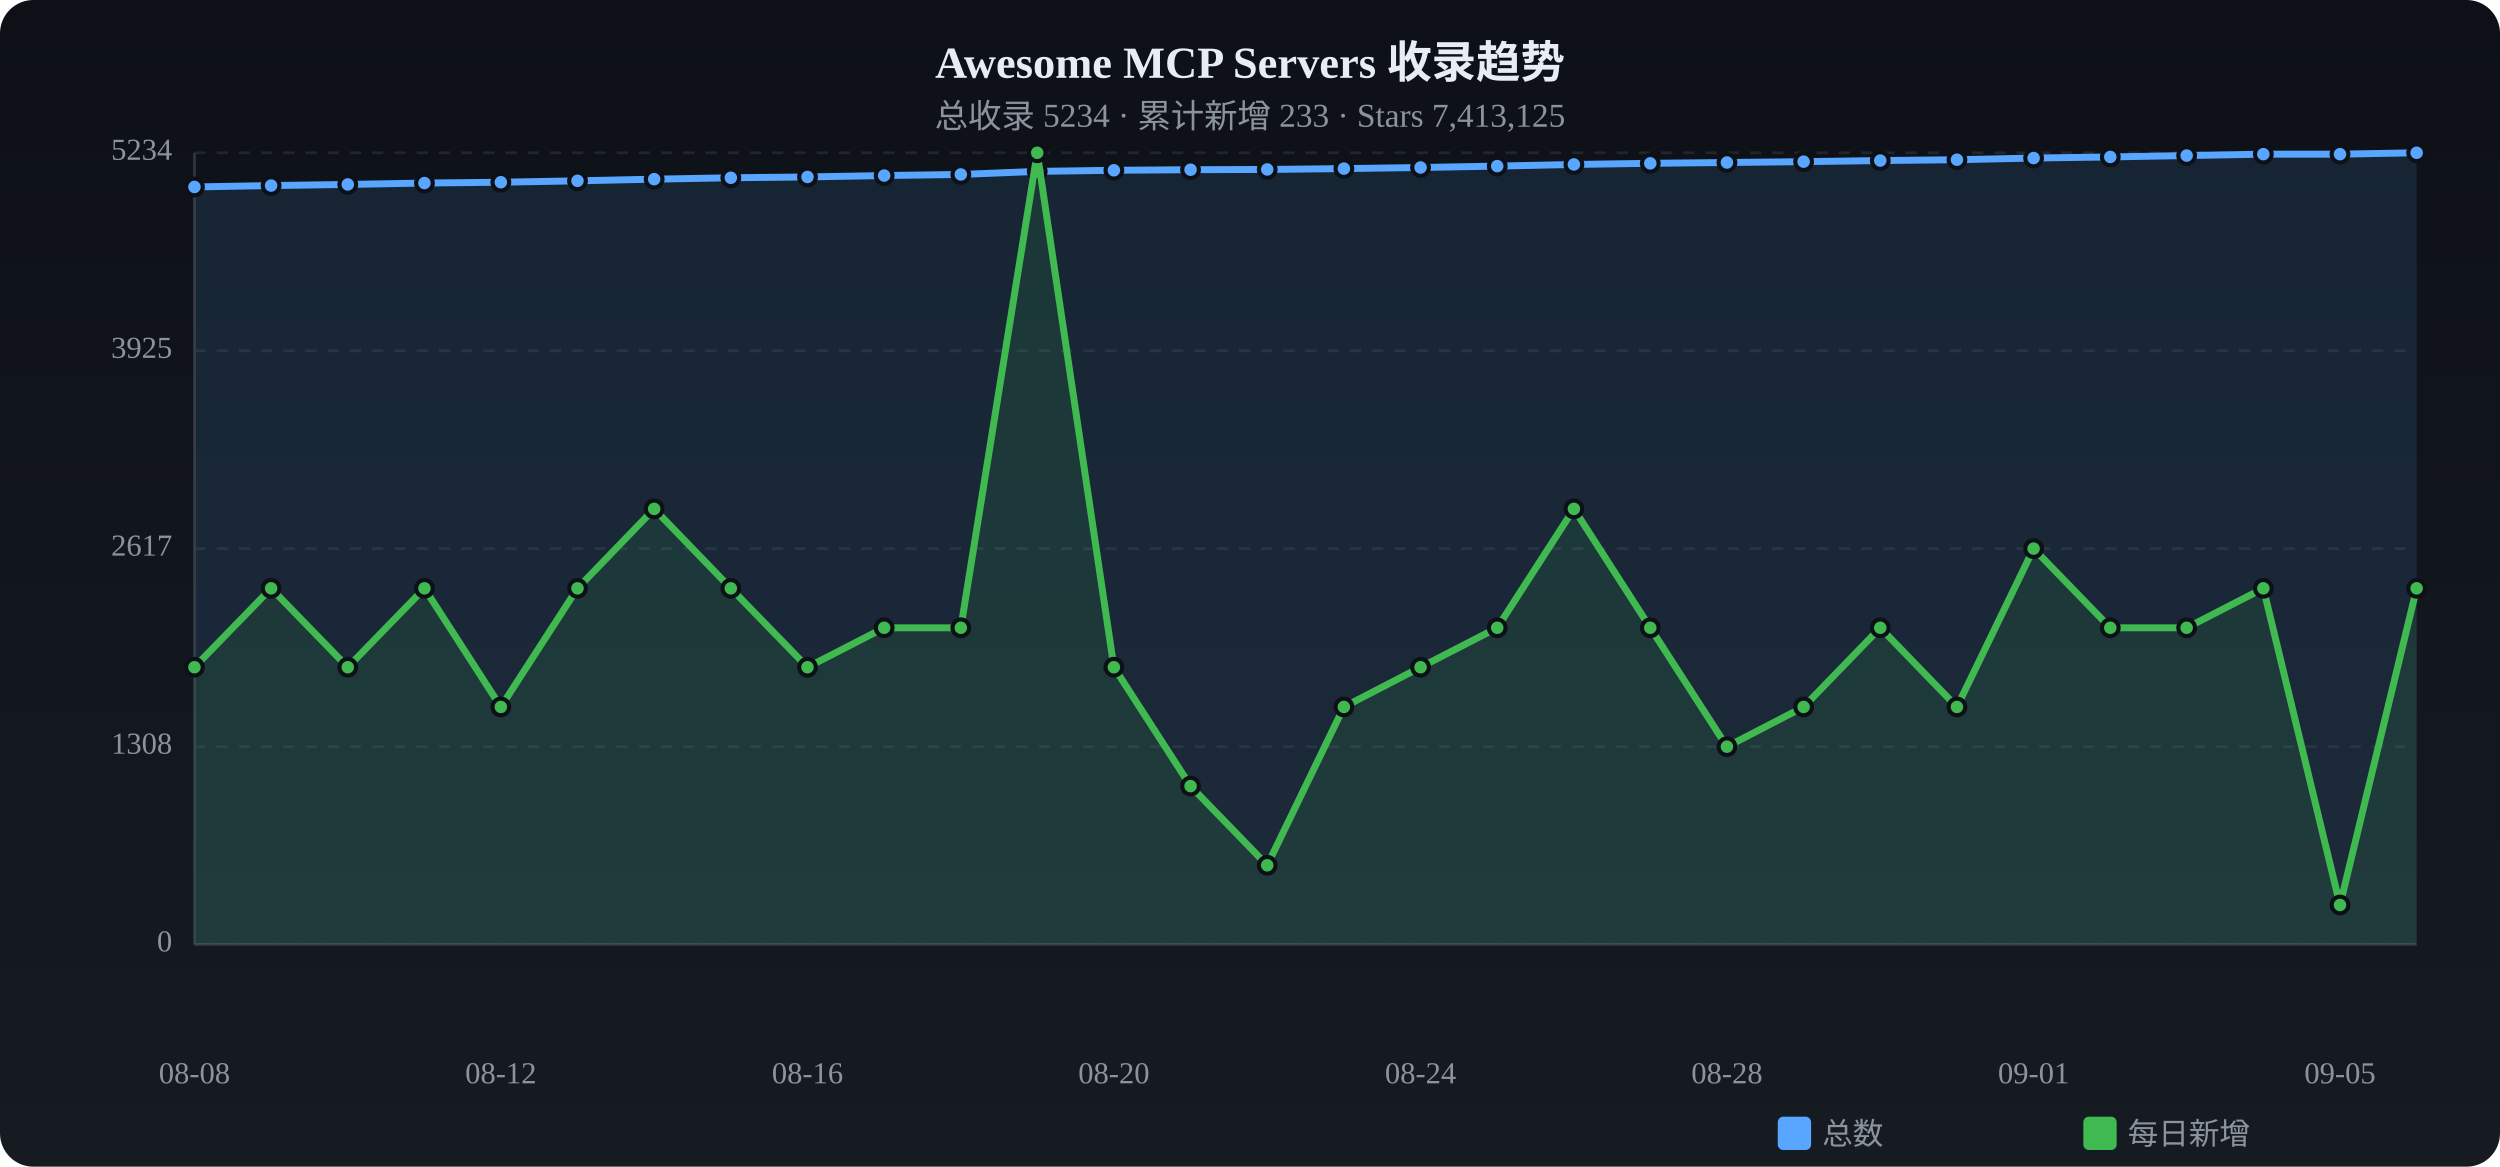
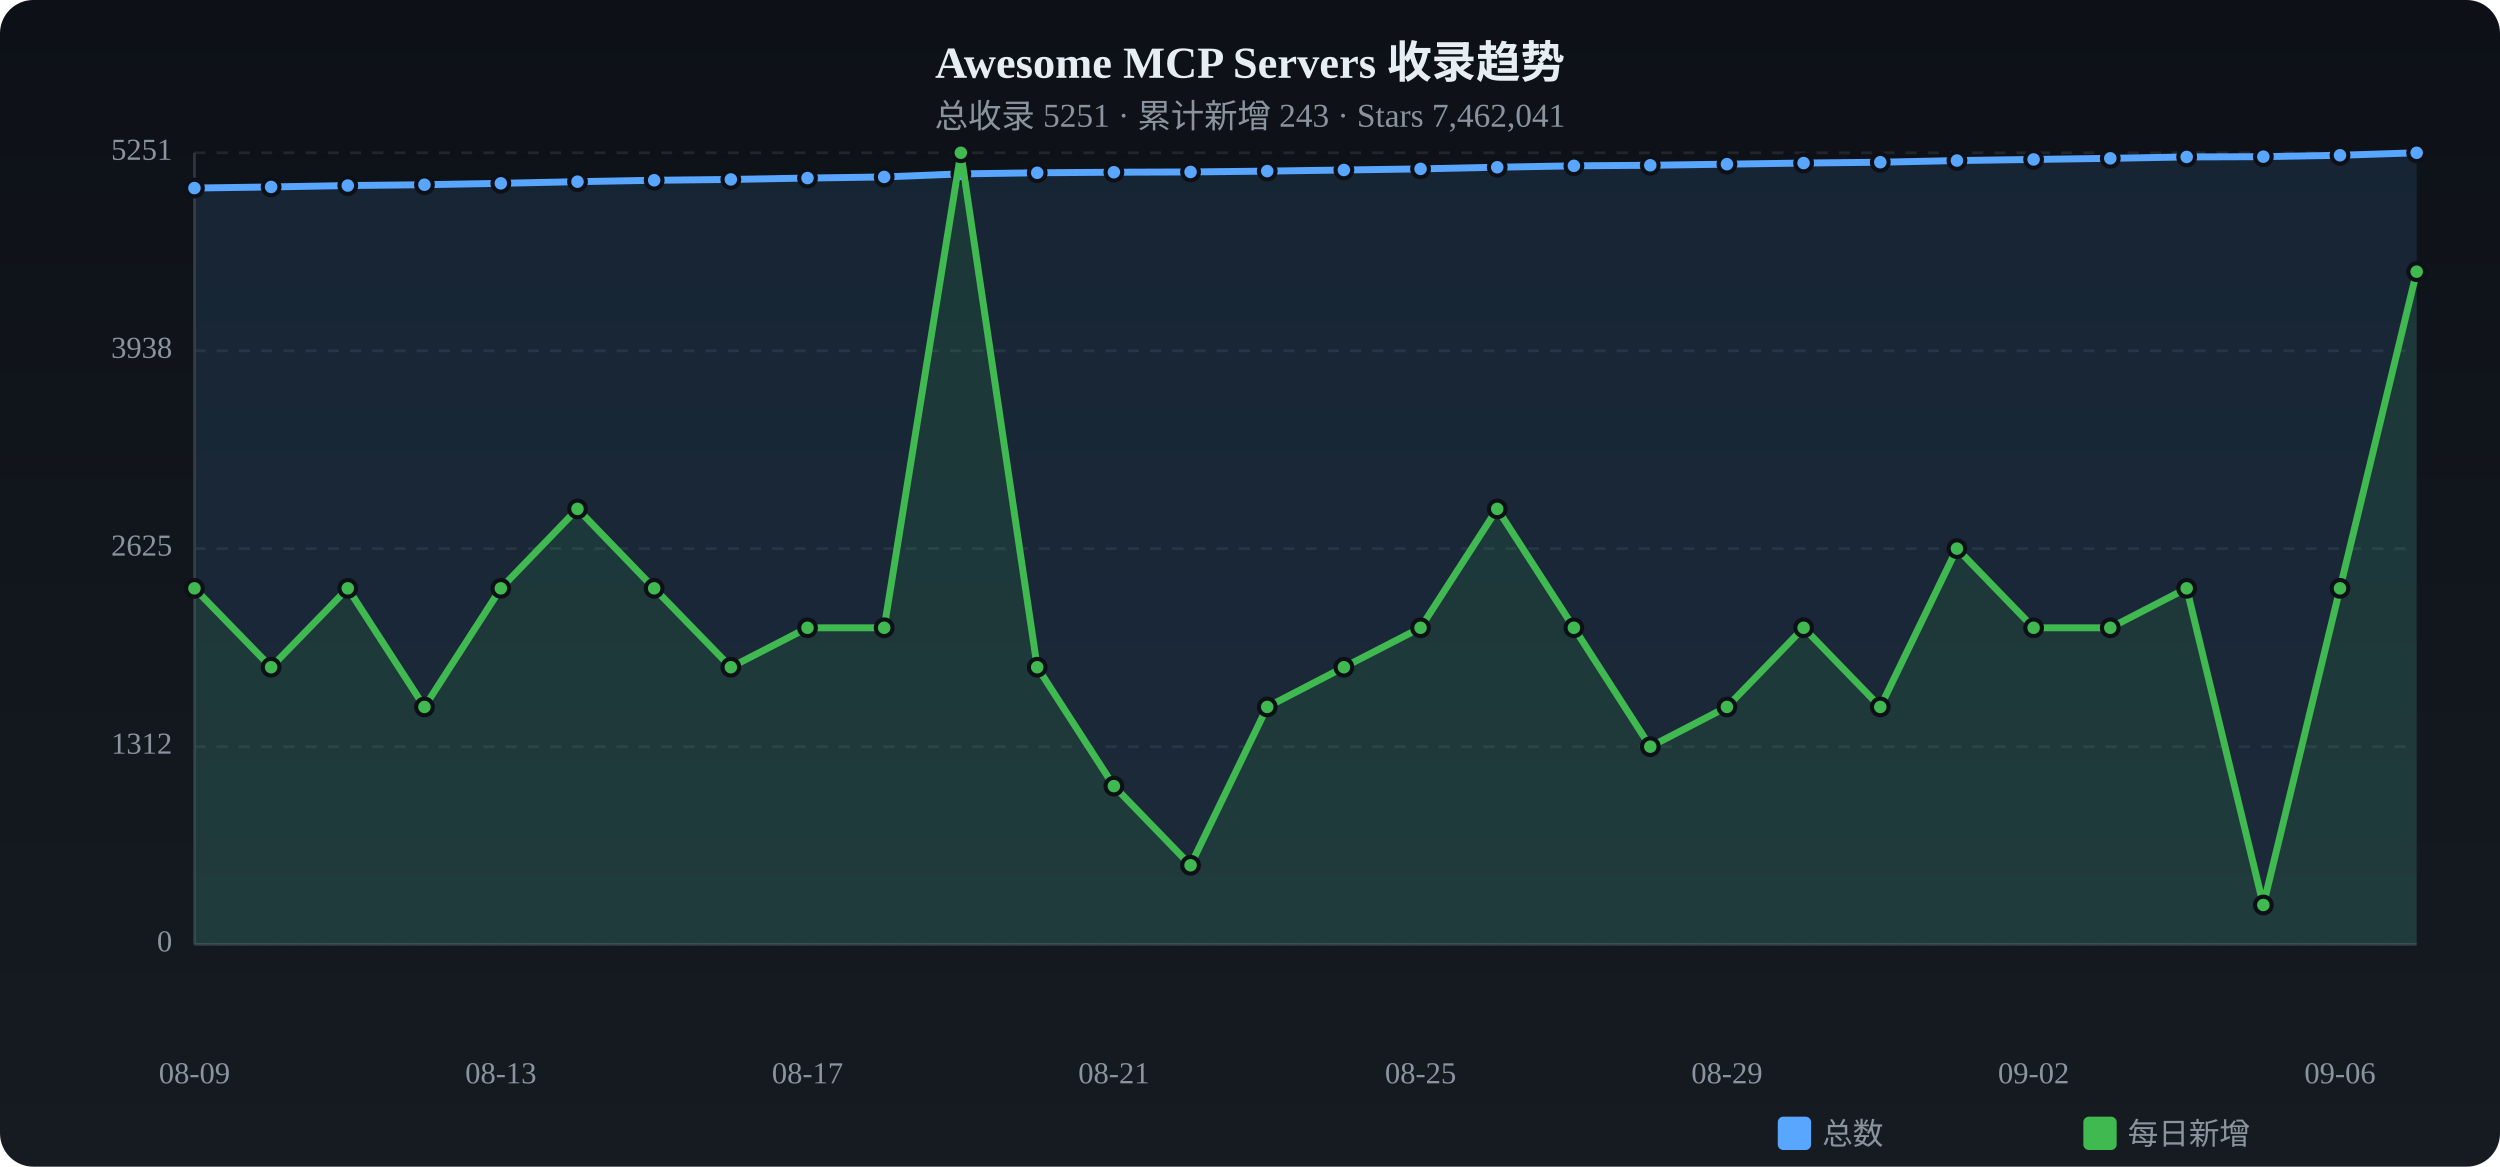
<svg xmlns="http://www.w3.org/2000/svg" viewBox="0 0 900 420" width="900" height="420">
  <defs>
    <linearGradient id="tbg" x1="0%" y1="0%" x2="0%" y2="100%">
      <stop offset="0%" stop-color="#0d1117" />
      <stop offset="100%" stop-color="#161b22" />
    </linearGradient>
  </defs>
  <rect width="900" height="420" rx="12" fill="url(#tbg)" />
  <text x="450.0" y="28" text-anchor="middle" fill="#e6edf3" font-size="16" font-weight="bold">Awesome MCP Servers 收录趋势</text>
-   <text x="450.0" y="46" text-anchor="middle" fill="#8b949e" font-size="12">总收录 5234 · 累计新增 233 · Stars 7,413,125</text>
+   <text x="450.0" y="46" text-anchor="middle" fill="#8b949e" font-size="12">总收录 5251 · 累计新增 243 · Stars 7,462,041</text>
  <text x="62" y="340.0" text-anchor="end" fill="#8b949e" font-size="11" dominant-baseline="middle">0</text>
  <line x1="70" y1="340.0" x2="870" y2="340.0" stroke="#21262d" stroke-dasharray="4 4" />
-   <text x="62" y="268.8" text-anchor="end" fill="#8b949e" font-size="11" dominant-baseline="middle">1308</text>
+   <text x="62" y="268.8" text-anchor="end" fill="#8b949e" font-size="11" dominant-baseline="middle">1312</text>
  <line x1="70" y1="268.8" x2="870" y2="268.8" stroke="#21262d" stroke-dasharray="4 4" />
-   <text x="62" y="197.5" text-anchor="end" fill="#8b949e" font-size="11" dominant-baseline="middle">2617</text>
+   <text x="62" y="197.5" text-anchor="end" fill="#8b949e" font-size="11" dominant-baseline="middle">2625</text>
  <line x1="70" y1="197.5" x2="870" y2="197.5" stroke="#21262d" stroke-dasharray="4 4" />
-   <text x="62" y="126.3" text-anchor="end" fill="#8b949e" font-size="11" dominant-baseline="middle">3925</text>
+   <text x="62" y="126.3" text-anchor="end" fill="#8b949e" font-size="11" dominant-baseline="middle">3938</text>
  <line x1="70" y1="126.3" x2="870" y2="126.3" stroke="#21262d" stroke-dasharray="4 4" />
-   <text x="62" y="55.0" text-anchor="end" fill="#8b949e" font-size="11" dominant-baseline="middle">5234</text>
+   <text x="62" y="55.0" text-anchor="end" fill="#8b949e" font-size="11" dominant-baseline="middle">5251</text>
  <line x1="70" y1="55.0" x2="870" y2="55.0" stroke="#21262d" stroke-dasharray="4 4" />
  <line x1="70" y1="55" x2="70" y2="340" stroke="#30363d" />
  <line x1="70" y1="340" x2="870" y2="340" stroke="#30363d" />
-   <path d="M70.0,67.3 L97.6,66.8 L125.2,66.4 L152.8,65.9 L180.3,65.6 L207.9,65.1 L235.5,64.5 L263.1,64.0 L290.7,63.7 L318.3,63.2 L345.9,62.8 L373.4,61.7 L401.0,61.3 L428.6,61.1 L456.2,61.0 L483.8,60.7 L511.4,60.3 L539.0,59.8 L566.6,59.2 L594.1,58.8 L621.7,58.5 L649.3,58.2 L676.9,57.8 L704.5,57.5 L732.1,56.9 L759.7,56.5 L787.2,56.0 L814.8,55.5 L842.4,55.5 L870.0,55.0 L870.0,340 L70.0,340 Z" fill="#58a6ff" opacity="0.12" />
-   <polyline points="70.0,67.3 97.6,66.8 125.2,66.4 152.8,65.9 180.3,65.6 207.9,65.1 235.5,64.5 263.1,64.0 290.7,63.7 318.3,63.2 345.9,62.8 373.4,61.7 401.0,61.3 428.6,61.1 456.2,61.0 483.8,60.7 511.4,60.3 539.0,59.8 566.6,59.2 594.1,58.8 621.7,58.5 649.3,58.2 676.9,57.8 704.5,57.5 732.1,56.9 759.7,56.5 787.2,56.0 814.8,55.5 842.4,55.5 870.0,55.0" fill="none" stroke="#58a6ff" stroke-width="2.5" stroke-linecap="round" stroke-linejoin="round" />
-   <circle cx="70.0" cy="67.3" r="3" fill="#58a6ff" stroke="#0d1117" stroke-width="1.5" />
-   <circle cx="97.6" cy="66.8" r="3" fill="#58a6ff" stroke="#0d1117" stroke-width="1.5" />
-   <circle cx="125.2" cy="66.4" r="3" fill="#58a6ff" stroke="#0d1117" stroke-width="1.5" />
-   <circle cx="152.8" cy="65.9" r="3" fill="#58a6ff" stroke="#0d1117" stroke-width="1.5" />
-   <circle cx="180.3" cy="65.6" r="3" fill="#58a6ff" stroke="#0d1117" stroke-width="1.5" />
-   <circle cx="207.9" cy="65.1" r="3" fill="#58a6ff" stroke="#0d1117" stroke-width="1.5" />
-   <circle cx="235.5" cy="64.5" r="3" fill="#58a6ff" stroke="#0d1117" stroke-width="1.5" />
-   <circle cx="263.1" cy="64.0" r="3" fill="#58a6ff" stroke="#0d1117" stroke-width="1.5" />
-   <circle cx="290.7" cy="63.7" r="3" fill="#58a6ff" stroke="#0d1117" stroke-width="1.5" />
-   <circle cx="318.3" cy="63.2" r="3" fill="#58a6ff" stroke="#0d1117" stroke-width="1.5" />
-   <circle cx="345.9" cy="62.8" r="3" fill="#58a6ff" stroke="#0d1117" stroke-width="1.5" />
-   <circle cx="373.4" cy="61.7" r="3" fill="#58a6ff" stroke="#0d1117" stroke-width="1.5" />
-   <circle cx="401.0" cy="61.3" r="3" fill="#58a6ff" stroke="#0d1117" stroke-width="1.5" />
-   <circle cx="428.6" cy="61.1" r="3" fill="#58a6ff" stroke="#0d1117" stroke-width="1.5" />
-   <circle cx="456.2" cy="61.0" r="3" fill="#58a6ff" stroke="#0d1117" stroke-width="1.5" />
-   <circle cx="483.8" cy="60.7" r="3" fill="#58a6ff" stroke="#0d1117" stroke-width="1.5" />
-   <circle cx="511.4" cy="60.3" r="3" fill="#58a6ff" stroke="#0d1117" stroke-width="1.5" />
-   <circle cx="539.0" cy="59.8" r="3" fill="#58a6ff" stroke="#0d1117" stroke-width="1.5" />
-   <circle cx="566.6" cy="59.2" r="3" fill="#58a6ff" stroke="#0d1117" stroke-width="1.5" />
-   <circle cx="594.1" cy="58.8" r="3" fill="#58a6ff" stroke="#0d1117" stroke-width="1.5" />
-   <circle cx="621.7" cy="58.5" r="3" fill="#58a6ff" stroke="#0d1117" stroke-width="1.5" />
-   <circle cx="649.3" cy="58.2" r="3" fill="#58a6ff" stroke="#0d1117" stroke-width="1.5" />
-   <circle cx="676.9" cy="57.8" r="3" fill="#58a6ff" stroke="#0d1117" stroke-width="1.5" />
-   <circle cx="704.5" cy="57.5" r="3" fill="#58a6ff" stroke="#0d1117" stroke-width="1.5" />
-   <circle cx="732.1" cy="56.9" r="3" fill="#58a6ff" stroke="#0d1117" stroke-width="1.5" />
-   <circle cx="759.7" cy="56.5" r="3" fill="#58a6ff" stroke="#0d1117" stroke-width="1.5" />
-   <circle cx="787.2" cy="56.0" r="3" fill="#58a6ff" stroke="#0d1117" stroke-width="1.5" />
-   <circle cx="814.8" cy="55.5" r="3" fill="#58a6ff" stroke="#0d1117" stroke-width="1.5" />
-   <circle cx="842.4" cy="55.5" r="3" fill="#58a6ff" stroke="#0d1117" stroke-width="1.5" />
+   <path d="M70.0,67.7 L97.6,67.3 L125.2,66.8 L152.8,66.5 L180.3,66.0 L207.9,65.4 L235.5,64.9 L263.1,64.6 L290.7,64.1 L318.3,63.7 L345.9,62.6 L373.4,62.2 L401.0,62.0 L428.6,61.9 L456.2,61.6 L483.8,61.2 L511.4,60.8 L539.0,60.2 L566.6,59.7 L594.1,59.5 L621.7,59.1 L649.3,58.7 L676.9,58.4 L704.5,57.8 L732.1,57.4 L759.7,57.0 L787.2,56.5 L814.8,56.4 L842.4,55.9 L870.0,55.0 L870.0,340 L70.0,340 Z" fill="#58a6ff" opacity="0.12" />
+   <polyline points="70.0,67.7 97.6,67.3 125.2,66.8 152.8,66.5 180.3,66.0 207.9,65.4 235.5,64.9 263.1,64.6 290.7,64.1 318.3,63.7 345.9,62.6 373.4,62.2 401.0,62.0 428.6,61.9 456.2,61.6 483.8,61.2 511.4,60.8 539.0,60.2 566.6,59.7 594.1,59.5 621.7,59.1 649.3,58.7 676.9,58.4 704.5,57.8 732.1,57.4 759.7,57.0 787.2,56.5 814.8,56.4 842.4,55.9 870.0,55.0" fill="none" stroke="#58a6ff" stroke-width="2.5" stroke-linecap="round" stroke-linejoin="round" />
+   <circle cx="70.0" cy="67.7" r="3" fill="#58a6ff" stroke="#0d1117" stroke-width="1.5" />
+   <circle cx="97.6" cy="67.3" r="3" fill="#58a6ff" stroke="#0d1117" stroke-width="1.5" />
+   <circle cx="125.2" cy="66.8" r="3" fill="#58a6ff" stroke="#0d1117" stroke-width="1.5" />
+   <circle cx="152.8" cy="66.5" r="3" fill="#58a6ff" stroke="#0d1117" stroke-width="1.5" />
+   <circle cx="180.3" cy="66.0" r="3" fill="#58a6ff" stroke="#0d1117" stroke-width="1.5" />
+   <circle cx="207.9" cy="65.4" r="3" fill="#58a6ff" stroke="#0d1117" stroke-width="1.5" />
+   <circle cx="235.5" cy="64.9" r="3" fill="#58a6ff" stroke="#0d1117" stroke-width="1.5" />
+   <circle cx="263.1" cy="64.6" r="3" fill="#58a6ff" stroke="#0d1117" stroke-width="1.5" />
+   <circle cx="290.7" cy="64.1" r="3" fill="#58a6ff" stroke="#0d1117" stroke-width="1.5" />
+   <circle cx="318.3" cy="63.7" r="3" fill="#58a6ff" stroke="#0d1117" stroke-width="1.5" />
+   <circle cx="345.9" cy="62.6" r="3" fill="#58a6ff" stroke="#0d1117" stroke-width="1.5" />
+   <circle cx="373.4" cy="62.2" r="3" fill="#58a6ff" stroke="#0d1117" stroke-width="1.5" />
+   <circle cx="401.0" cy="62.0" r="3" fill="#58a6ff" stroke="#0d1117" stroke-width="1.5" />
+   <circle cx="428.6" cy="61.9" r="3" fill="#58a6ff" stroke="#0d1117" stroke-width="1.5" />
+   <circle cx="456.2" cy="61.6" r="3" fill="#58a6ff" stroke="#0d1117" stroke-width="1.5" />
+   <circle cx="483.8" cy="61.2" r="3" fill="#58a6ff" stroke="#0d1117" stroke-width="1.5" />
+   <circle cx="511.4" cy="60.8" r="3" fill="#58a6ff" stroke="#0d1117" stroke-width="1.5" />
+   <circle cx="539.0" cy="60.2" r="3" fill="#58a6ff" stroke="#0d1117" stroke-width="1.5" />
+   <circle cx="566.6" cy="59.7" r="3" fill="#58a6ff" stroke="#0d1117" stroke-width="1.5" />
+   <circle cx="594.1" cy="59.5" r="3" fill="#58a6ff" stroke="#0d1117" stroke-width="1.5" />
+   <circle cx="621.7" cy="59.1" r="3" fill="#58a6ff" stroke="#0d1117" stroke-width="1.5" />
+   <circle cx="649.3" cy="58.7" r="3" fill="#58a6ff" stroke="#0d1117" stroke-width="1.5" />
+   <circle cx="676.9" cy="58.4" r="3" fill="#58a6ff" stroke="#0d1117" stroke-width="1.5" />
+   <circle cx="704.5" cy="57.8" r="3" fill="#58a6ff" stroke="#0d1117" stroke-width="1.5" />
+   <circle cx="732.1" cy="57.4" r="3" fill="#58a6ff" stroke="#0d1117" stroke-width="1.5" />
+   <circle cx="759.7" cy="57.0" r="3" fill="#58a6ff" stroke="#0d1117" stroke-width="1.5" />
+   <circle cx="787.2" cy="56.5" r="3" fill="#58a6ff" stroke="#0d1117" stroke-width="1.5" />
+   <circle cx="814.8" cy="56.4" r="3" fill="#58a6ff" stroke="#0d1117" stroke-width="1.5" />
+   <circle cx="842.4" cy="55.9" r="3" fill="#58a6ff" stroke="#0d1117" stroke-width="1.5" />
  <circle cx="870.0" cy="55.0" r="3" fill="#58a6ff" stroke="#0d1117" stroke-width="1.5" />
-   <path d="M70.0,240.2 L97.6,211.8 L125.2,240.2 L152.8,211.8 L180.3,254.5 L207.9,211.8 L235.5,183.2 L263.1,211.8 L290.7,240.2 L318.3,226.0 L345.9,226.0 L373.4,55.0 L401.0,240.2 L428.6,283.0 L456.2,311.5 L483.8,254.5 L511.4,240.2 L539.0,226.0 L566.6,183.2 L594.1,226.0 L621.7,268.8 L649.3,254.5 L676.9,226.0 L704.5,254.5 L732.1,197.5 L759.7,226.0 L787.2,226.0 L814.8,211.8 L842.4,325.8 L870.0,211.8 L870.0,340 L70.0,340 Z" fill="#3fb950" opacity="0.12" />
-   <polyline points="70.0,240.2 97.6,211.8 125.2,240.2 152.8,211.8 180.3,254.5 207.9,211.8 235.5,183.2 263.1,211.8 290.7,240.2 318.3,226.0 345.9,226.0 373.4,55.0 401.0,240.2 428.6,283.0 456.2,311.5 483.8,254.5 511.4,240.2 539.0,226.0 566.6,183.2 594.1,226.0 621.7,268.8 649.3,254.5 676.9,226.0 704.5,254.5 732.1,197.5 759.7,226.0 787.2,226.0 814.8,211.8 842.4,325.8 870.0,211.8" fill="none" stroke="#3fb950" stroke-width="2.5" stroke-linecap="round" stroke-linejoin="round" />
-   <circle cx="70.0" cy="240.2" r="3" fill="#3fb950" stroke="#0d1117" stroke-width="1.5" />
-   <circle cx="97.6" cy="211.8" r="3" fill="#3fb950" stroke="#0d1117" stroke-width="1.5" />
-   <circle cx="125.2" cy="240.2" r="3" fill="#3fb950" stroke="#0d1117" stroke-width="1.5" />
-   <circle cx="152.8" cy="211.8" r="3" fill="#3fb950" stroke="#0d1117" stroke-width="1.5" />
-   <circle cx="180.3" cy="254.5" r="3" fill="#3fb950" stroke="#0d1117" stroke-width="1.5" />
-   <circle cx="207.9" cy="211.8" r="3" fill="#3fb950" stroke="#0d1117" stroke-width="1.5" />
-   <circle cx="235.5" cy="183.2" r="3" fill="#3fb950" stroke="#0d1117" stroke-width="1.5" />
-   <circle cx="263.1" cy="211.8" r="3" fill="#3fb950" stroke="#0d1117" stroke-width="1.5" />
-   <circle cx="290.7" cy="240.2" r="3" fill="#3fb950" stroke="#0d1117" stroke-width="1.5" />
+   <path d="M70.0,211.8 L97.6,240.2 L125.2,211.8 L152.8,254.5 L180.3,211.8 L207.9,183.2 L235.5,211.8 L263.1,240.2 L290.7,226.0 L318.3,226.0 L345.9,55.0 L373.4,240.2 L401.0,283.0 L428.6,311.5 L456.2,254.5 L483.8,240.2 L511.4,226.0 L539.0,183.2 L566.6,226.0 L594.1,268.8 L621.7,254.5 L649.3,226.0 L676.9,254.5 L704.5,197.5 L732.1,226.0 L759.7,226.0 L787.2,211.8 L814.8,325.8 L842.4,211.8 L870.0,97.8 L870.0,340 L70.0,340 Z" fill="#3fb950" opacity="0.12" />
+   <polyline points="70.0,211.8 97.6,240.2 125.2,211.8 152.8,254.5 180.3,211.8 207.9,183.2 235.5,211.8 263.1,240.2 290.7,226.0 318.3,226.0 345.9,55.0 373.4,240.2 401.0,283.0 428.6,311.5 456.2,254.5 483.8,240.2 511.4,226.0 539.0,183.2 566.6,226.0 594.1,268.8 621.7,254.5 649.3,226.0 676.9,254.5 704.5,197.5 732.1,226.0 759.7,226.0 787.2,211.8 814.8,325.8 842.4,211.8 870.0,97.8" fill="none" stroke="#3fb950" stroke-width="2.5" stroke-linecap="round" stroke-linejoin="round" />
+   <circle cx="70.0" cy="211.8" r="3" fill="#3fb950" stroke="#0d1117" stroke-width="1.5" />
+   <circle cx="97.6" cy="240.2" r="3" fill="#3fb950" stroke="#0d1117" stroke-width="1.5" />
+   <circle cx="125.2" cy="211.8" r="3" fill="#3fb950" stroke="#0d1117" stroke-width="1.5" />
+   <circle cx="152.8" cy="254.5" r="3" fill="#3fb950" stroke="#0d1117" stroke-width="1.5" />
+   <circle cx="180.3" cy="211.8" r="3" fill="#3fb950" stroke="#0d1117" stroke-width="1.5" />
+   <circle cx="207.9" cy="183.2" r="3" fill="#3fb950" stroke="#0d1117" stroke-width="1.5" />
+   <circle cx="235.5" cy="211.8" r="3" fill="#3fb950" stroke="#0d1117" stroke-width="1.5" />
+   <circle cx="263.1" cy="240.2" r="3" fill="#3fb950" stroke="#0d1117" stroke-width="1.5" />
+   <circle cx="290.7" cy="226.0" r="3" fill="#3fb950" stroke="#0d1117" stroke-width="1.5" />
  <circle cx="318.3" cy="226.0" r="3" fill="#3fb950" stroke="#0d1117" stroke-width="1.5" />
-   <circle cx="345.9" cy="226.0" r="3" fill="#3fb950" stroke="#0d1117" stroke-width="1.5" />
-   <circle cx="373.4" cy="55.0" r="3" fill="#3fb950" stroke="#0d1117" stroke-width="1.5" />
-   <circle cx="401.0" cy="240.2" r="3" fill="#3fb950" stroke="#0d1117" stroke-width="1.5" />
-   <circle cx="428.6" cy="283.0" r="3" fill="#3fb950" stroke="#0d1117" stroke-width="1.5" />
-   <circle cx="456.2" cy="311.5" r="3" fill="#3fb950" stroke="#0d1117" stroke-width="1.5" />
-   <circle cx="483.8" cy="254.5" r="3" fill="#3fb950" stroke="#0d1117" stroke-width="1.5" />
-   <circle cx="511.4" cy="240.2" r="3" fill="#3fb950" stroke="#0d1117" stroke-width="1.5" />
-   <circle cx="539.0" cy="226.0" r="3" fill="#3fb950" stroke="#0d1117" stroke-width="1.5" />
-   <circle cx="566.6" cy="183.2" r="3" fill="#3fb950" stroke="#0d1117" stroke-width="1.5" />
-   <circle cx="594.1" cy="226.0" r="3" fill="#3fb950" stroke="#0d1117" stroke-width="1.5" />
-   <circle cx="621.7" cy="268.8" r="3" fill="#3fb950" stroke="#0d1117" stroke-width="1.5" />
-   <circle cx="649.3" cy="254.5" r="3" fill="#3fb950" stroke="#0d1117" stroke-width="1.5" />
-   <circle cx="676.9" cy="226.0" r="3" fill="#3fb950" stroke="#0d1117" stroke-width="1.5" />
-   <circle cx="704.5" cy="254.5" r="3" fill="#3fb950" stroke="#0d1117" stroke-width="1.5" />
-   <circle cx="732.1" cy="197.5" r="3" fill="#3fb950" stroke="#0d1117" stroke-width="1.5" />
+   <circle cx="345.9" cy="55.0" r="3" fill="#3fb950" stroke="#0d1117" stroke-width="1.5" />
+   <circle cx="373.4" cy="240.2" r="3" fill="#3fb950" stroke="#0d1117" stroke-width="1.5" />
+   <circle cx="401.0" cy="283.0" r="3" fill="#3fb950" stroke="#0d1117" stroke-width="1.5" />
+   <circle cx="428.6" cy="311.5" r="3" fill="#3fb950" stroke="#0d1117" stroke-width="1.5" />
+   <circle cx="456.2" cy="254.5" r="3" fill="#3fb950" stroke="#0d1117" stroke-width="1.5" />
+   <circle cx="483.8" cy="240.2" r="3" fill="#3fb950" stroke="#0d1117" stroke-width="1.5" />
+   <circle cx="511.4" cy="226.0" r="3" fill="#3fb950" stroke="#0d1117" stroke-width="1.5" />
+   <circle cx="539.0" cy="183.2" r="3" fill="#3fb950" stroke="#0d1117" stroke-width="1.5" />
+   <circle cx="566.6" cy="226.0" r="3" fill="#3fb950" stroke="#0d1117" stroke-width="1.5" />
+   <circle cx="594.1" cy="268.8" r="3" fill="#3fb950" stroke="#0d1117" stroke-width="1.5" />
+   <circle cx="621.7" cy="254.5" r="3" fill="#3fb950" stroke="#0d1117" stroke-width="1.5" />
+   <circle cx="649.3" cy="226.0" r="3" fill="#3fb950" stroke="#0d1117" stroke-width="1.5" />
+   <circle cx="676.9" cy="254.5" r="3" fill="#3fb950" stroke="#0d1117" stroke-width="1.5" />
+   <circle cx="704.5" cy="197.5" r="3" fill="#3fb950" stroke="#0d1117" stroke-width="1.5" />
+   <circle cx="732.1" cy="226.0" r="3" fill="#3fb950" stroke="#0d1117" stroke-width="1.5" />
  <circle cx="759.7" cy="226.0" r="3" fill="#3fb950" stroke="#0d1117" stroke-width="1.5" />
-   <circle cx="787.2" cy="226.0" r="3" fill="#3fb950" stroke="#0d1117" stroke-width="1.5" />
-   <circle cx="814.8" cy="211.8" r="3" fill="#3fb950" stroke="#0d1117" stroke-width="1.5" />
-   <circle cx="842.4" cy="325.8" r="3" fill="#3fb950" stroke="#0d1117" stroke-width="1.5" />
-   <circle cx="870.0" cy="211.8" r="3" fill="#3fb950" stroke="#0d1117" stroke-width="1.5" />
-   <text x="70.0" y="390" text-anchor="middle" fill="#8b949e" font-size="11">08-08</text>
-   <text x="180.3" y="390" text-anchor="middle" fill="#8b949e" font-size="11">08-12</text>
-   <text x="290.7" y="390" text-anchor="middle" fill="#8b949e" font-size="11">08-16</text>
-   <text x="401.0" y="390" text-anchor="middle" fill="#8b949e" font-size="11">08-20</text>
-   <text x="511.4" y="390" text-anchor="middle" fill="#8b949e" font-size="11">08-24</text>
-   <text x="621.7" y="390" text-anchor="middle" fill="#8b949e" font-size="11">08-28</text>
-   <text x="732.1" y="390" text-anchor="middle" fill="#8b949e" font-size="11">09-01</text>
-   <text x="842.4" y="390" text-anchor="middle" fill="#8b949e" font-size="11">09-05</text>
+   <circle cx="787.2" cy="211.8" r="3" fill="#3fb950" stroke="#0d1117" stroke-width="1.5" />
+   <circle cx="814.8" cy="325.8" r="3" fill="#3fb950" stroke="#0d1117" stroke-width="1.5" />
+   <circle cx="842.4" cy="211.8" r="3" fill="#3fb950" stroke="#0d1117" stroke-width="1.5" />
+   <circle cx="870.0" cy="97.8" r="3" fill="#3fb950" stroke="#0d1117" stroke-width="1.5" />
+   <text x="70.0" y="390" text-anchor="middle" fill="#8b949e" font-size="11">08-09</text>
+   <text x="180.3" y="390" text-anchor="middle" fill="#8b949e" font-size="11">08-13</text>
+   <text x="290.7" y="390" text-anchor="middle" fill="#8b949e" font-size="11">08-17</text>
+   <text x="401.0" y="390" text-anchor="middle" fill="#8b949e" font-size="11">08-21</text>
+   <text x="511.4" y="390" text-anchor="middle" fill="#8b949e" font-size="11">08-25</text>
+   <text x="621.7" y="390" text-anchor="middle" fill="#8b949e" font-size="11">08-29</text>
+   <text x="732.1" y="390" text-anchor="middle" fill="#8b949e" font-size="11">09-02</text>
+   <text x="842.4" y="390" text-anchor="middle" fill="#8b949e" font-size="11">09-06</text>
  <rect x="640" y="402" width="12" height="12" rx="2" fill="#58a6ff" />
  <text x="656" y="412" fill="#8b949e" font-size="11">总数</text>
  <rect x="750" y="402" width="12" height="12" rx="2" fill="#3fb950" />
  <text x="766" y="412" fill="#8b949e" font-size="11">每日新增</text>
</svg>
